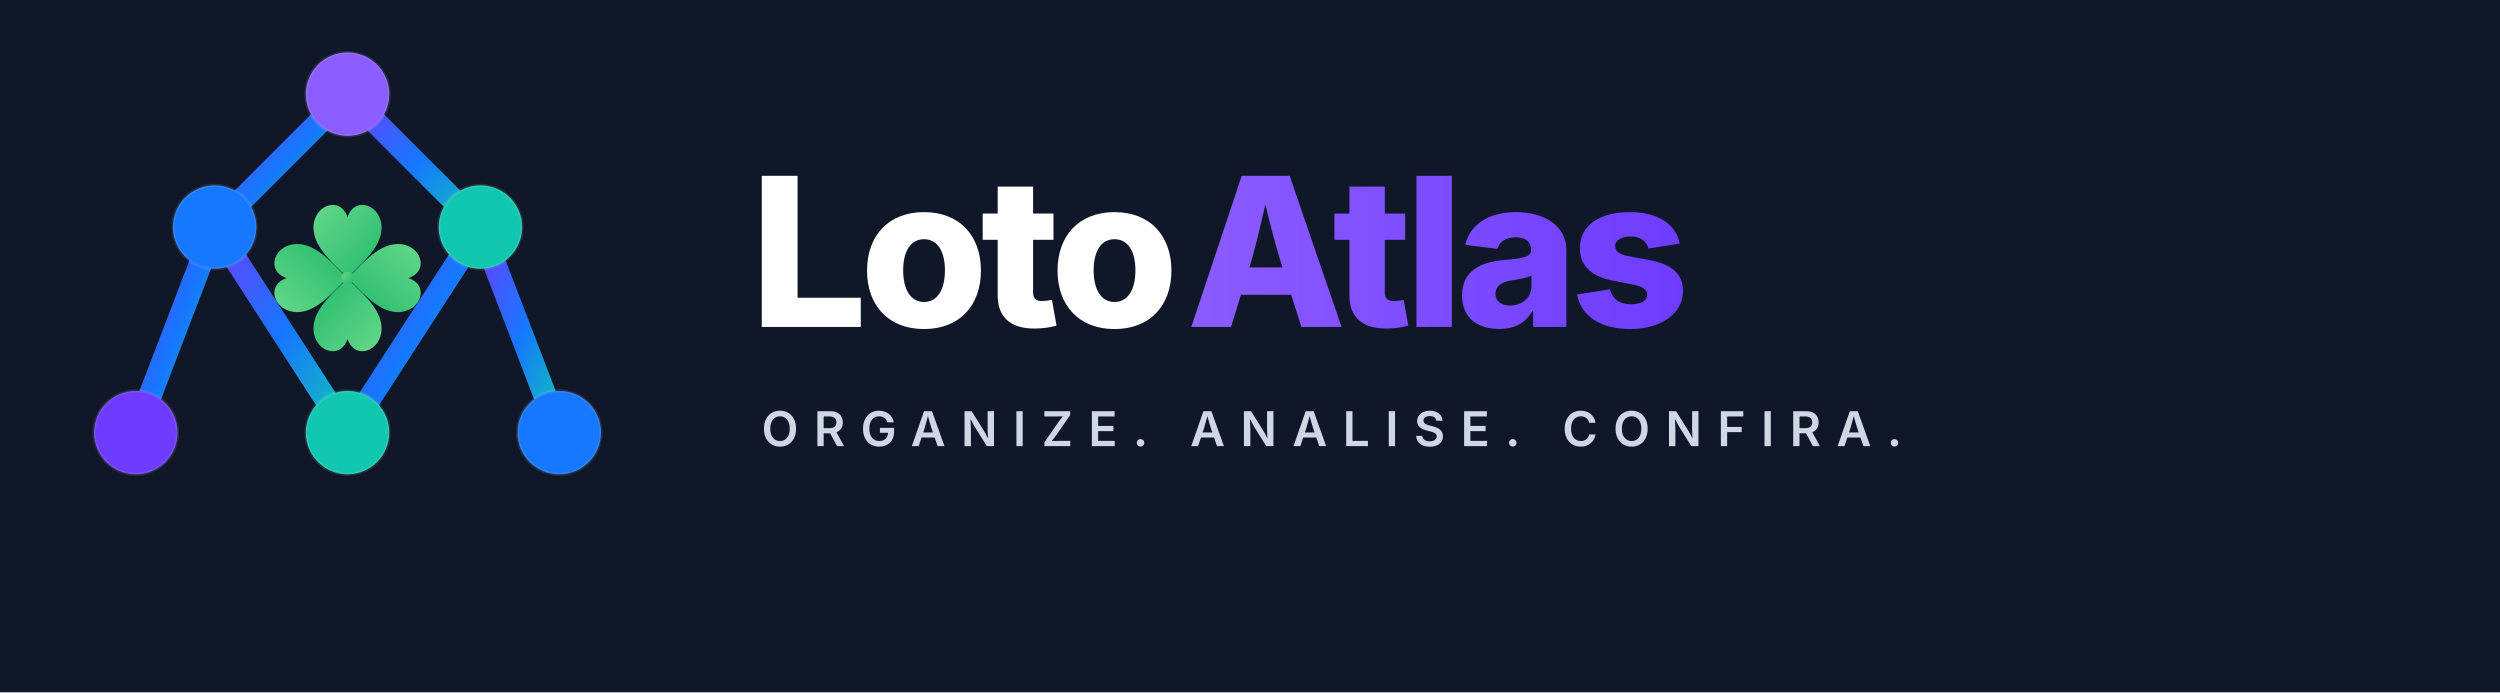
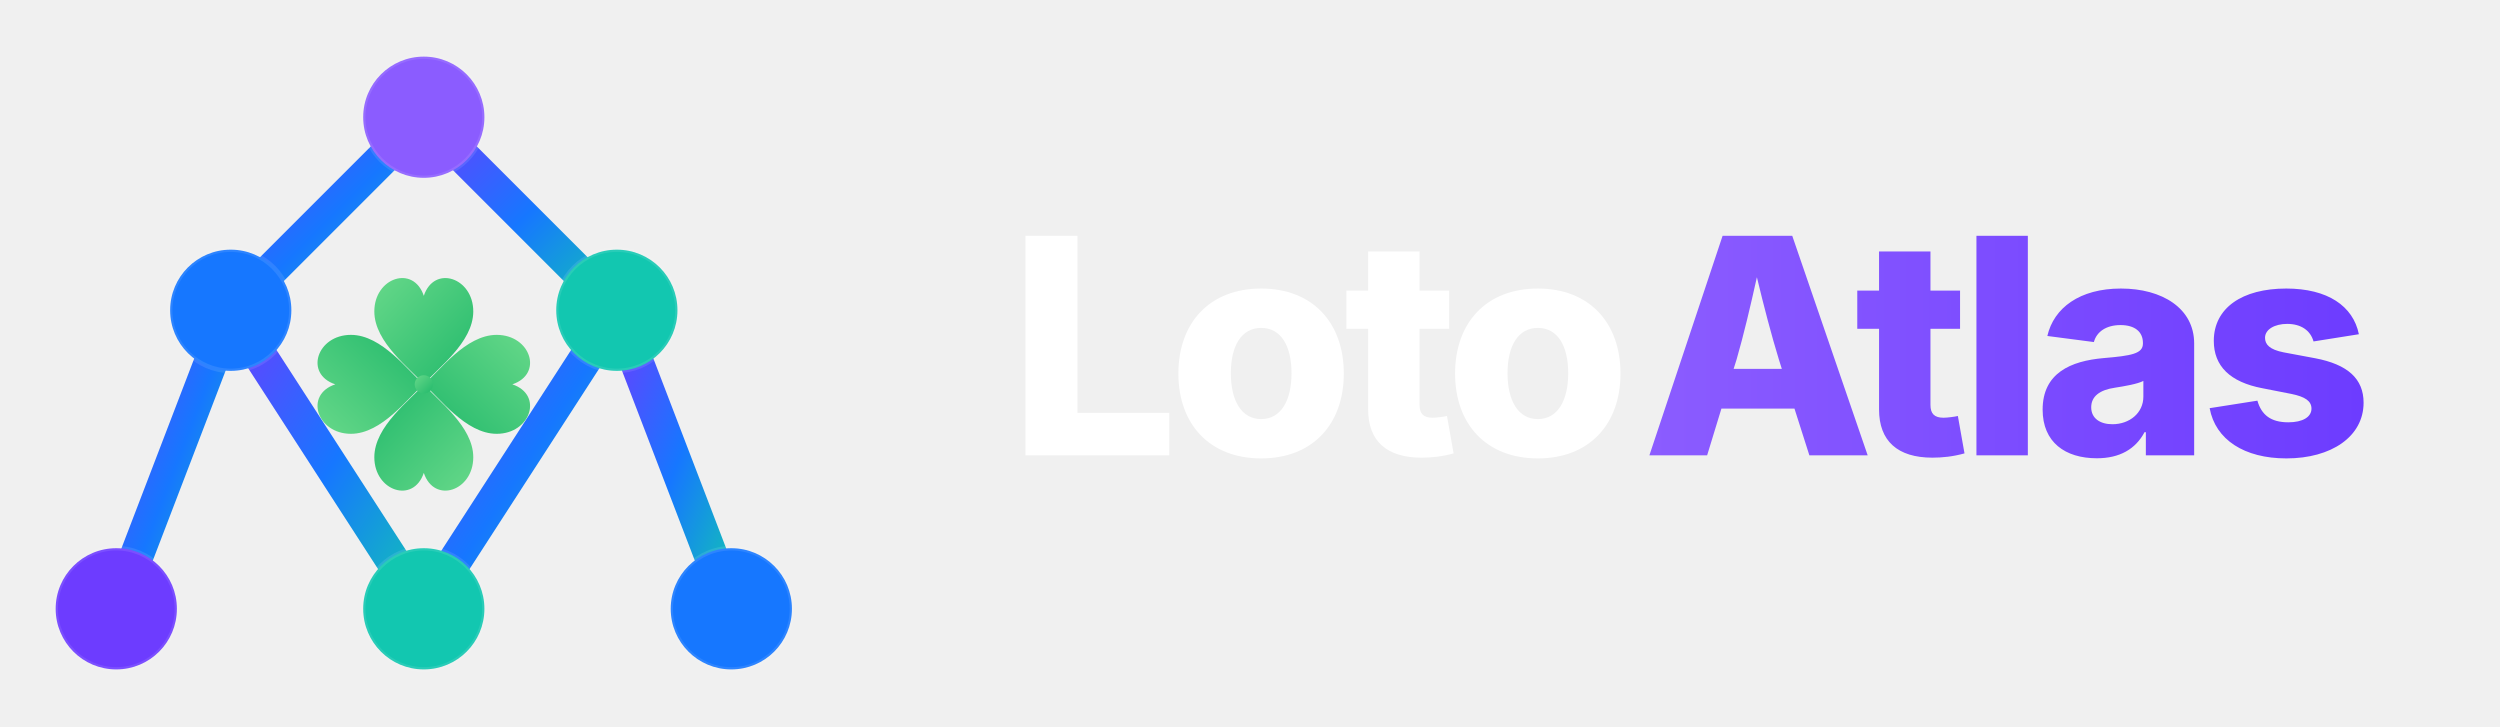
- <svg xmlns="http://www.w3.org/2000/svg" width="1300" height="360" viewBox="0 0 1300 360">
+ <svg xmlns="http://www.w3.org/2000/svg" width="895" height="260" viewBox="29 7 895 260">
  <defs>
    <linearGradient id="atlasGrad" x1="0" y1="0" x2="1" y2="1">
      <stop offset="0%" stop-color="#6D3CFF" />
      <stop offset="52%" stop-color="#1677FF" />
      <stop offset="100%" stop-color="#12C7B0" />
    </linearGradient>
    <linearGradient id="atlasGrad2" x1="0" y1="0" x2="1" y2="0">
      <stop offset="0%" stop-color="#8B5CFF" />
      <stop offset="100%" stop-color="#6D3CFF" />
    </linearGradient>
    <linearGradient id="cloverGrad" x1="0" y1="0" x2="1" y2="1">
      <stop offset="0%" stop-color="#66D889" />
      <stop offset="100%" stop-color="#22B96B" />
    </linearGradient>
-     <filter id="softShadow" x="-30%" y="-30%" width="160%" height="160%">
-       <feDropShadow dx="0" dy="8" stdDeviation="10" flood-color="#101729" flood-opacity="0.14" />
-     </filter>
  </defs>
-   <rect width="100%" height="100%" fill="#101729" />
  <g transform="translate(20,12) scale(0.98)">
    <g transform="scale(0.82)">
      <line x1="200" y1="46" x2="114" y2="132" stroke="url(#atlasGrad)" stroke-width="15" stroke-linecap="round" />
      <line x1="200" y1="46" x2="286" y2="132" stroke="url(#atlasGrad)" stroke-width="15" stroke-linecap="round" />
      <line x1="114" y1="132" x2="286" y2="132" stroke="url(#atlasGrad)" stroke-width="15" stroke-linecap="round" />
      <line x1="114" y1="132" x2="63" y2="265" stroke="url(#atlasGrad)" stroke-width="15" stroke-linecap="round" />
      <line x1="114" y1="132" x2="200" y2="265" stroke="url(#atlasGrad)" stroke-width="15" stroke-linecap="round" />
      <line x1="286" y1="132" x2="200" y2="265" stroke="url(#atlasGrad)" stroke-width="15" stroke-linecap="round" />
      <line x1="286" y1="132" x2="337" y2="265" stroke="url(#atlasGrad)" stroke-width="15" stroke-linecap="round" />
      <circle cx="200" cy="46" r="27" fill="#8B5CFF" stroke="#FFFFFF" stroke-opacity="0.10" stroke-width="2" />
      <circle cx="114" cy="132" r="27" fill="#1677FF" stroke="#FFFFFF" stroke-opacity="0.10" stroke-width="2" />
      <circle cx="286" cy="132" r="27" fill="#12C7B0" stroke="#FFFFFF" stroke-opacity="0.10" stroke-width="2" />
      <circle cx="63" cy="265" r="27" fill="#6D3CFF" stroke="#FFFFFF" stroke-opacity="0.10" stroke-width="2" />
      <circle cx="200" cy="265" r="27" fill="#12C7B0" stroke="#FFFFFF" stroke-opacity="0.10" stroke-width="2" />
      <circle cx="337" cy="265" r="27" fill="#1677FF" stroke="#FFFFFF" stroke-opacity="0.10" stroke-width="2" />
      <path d="M 0 0 C -10 -12 -38 -32 -38 -56 C -38 -82 -8 -92 0 -68 C 8 -92 38 -82 38 -56 C 38 -32 10 -12 0 0 Z" transform="translate(200,165) rotate(0) scale(0.58)" fill="url(#cloverGrad)" />
      <path d="M 0 0 C -10 -12 -38 -32 -38 -56 C -38 -82 -8 -92 0 -68 C 8 -92 38 -82 38 -56 C 38 -32 10 -12 0 0 Z" transform="translate(200,165) rotate(90) scale(0.58)" fill="url(#cloverGrad)" />
      <path d="M 0 0 C -10 -12 -38 -32 -38 -56 C -38 -82 -8 -92 0 -68 C 8 -92 38 -82 38 -56 C 38 -32 10 -12 0 0 Z" transform="translate(200,165) rotate(180) scale(0.58)" fill="url(#cloverGrad)" />
      <path d="M 0 0 C -10 -12 -38 -32 -38 -56 C -38 -82 -8 -92 0 -68 C 8 -92 38 -82 38 -56 C 38 -32 10 -12 0 0 Z" transform="translate(200,165) rotate(270) scale(0.58)" fill="url(#cloverGrad)" />
      <circle cx="200" cy="165" r="4.06" fill="url(#cloverGrad)" />
    </g>
  </g>
  <text x="390" y="170" font-family="Inter, Arial, sans-serif" font-size="108" font-weight="800" letter-spacing="-4" fill="#FFFFFF">Loto</text>
  <text x="617" y="170" font-family="Inter, Arial, sans-serif" font-size="108" font-weight="800" letter-spacing="-4" fill="url(#atlasGrad2)">Atlas</text>
-   <text x="396" y="232" font-family="Inter, Arial, sans-serif" font-size="25" font-weight="600" letter-spacing="8" fill="#CFD6E4">ORGANIZE. ANALISE. CONFIRA.</text>
</svg>
